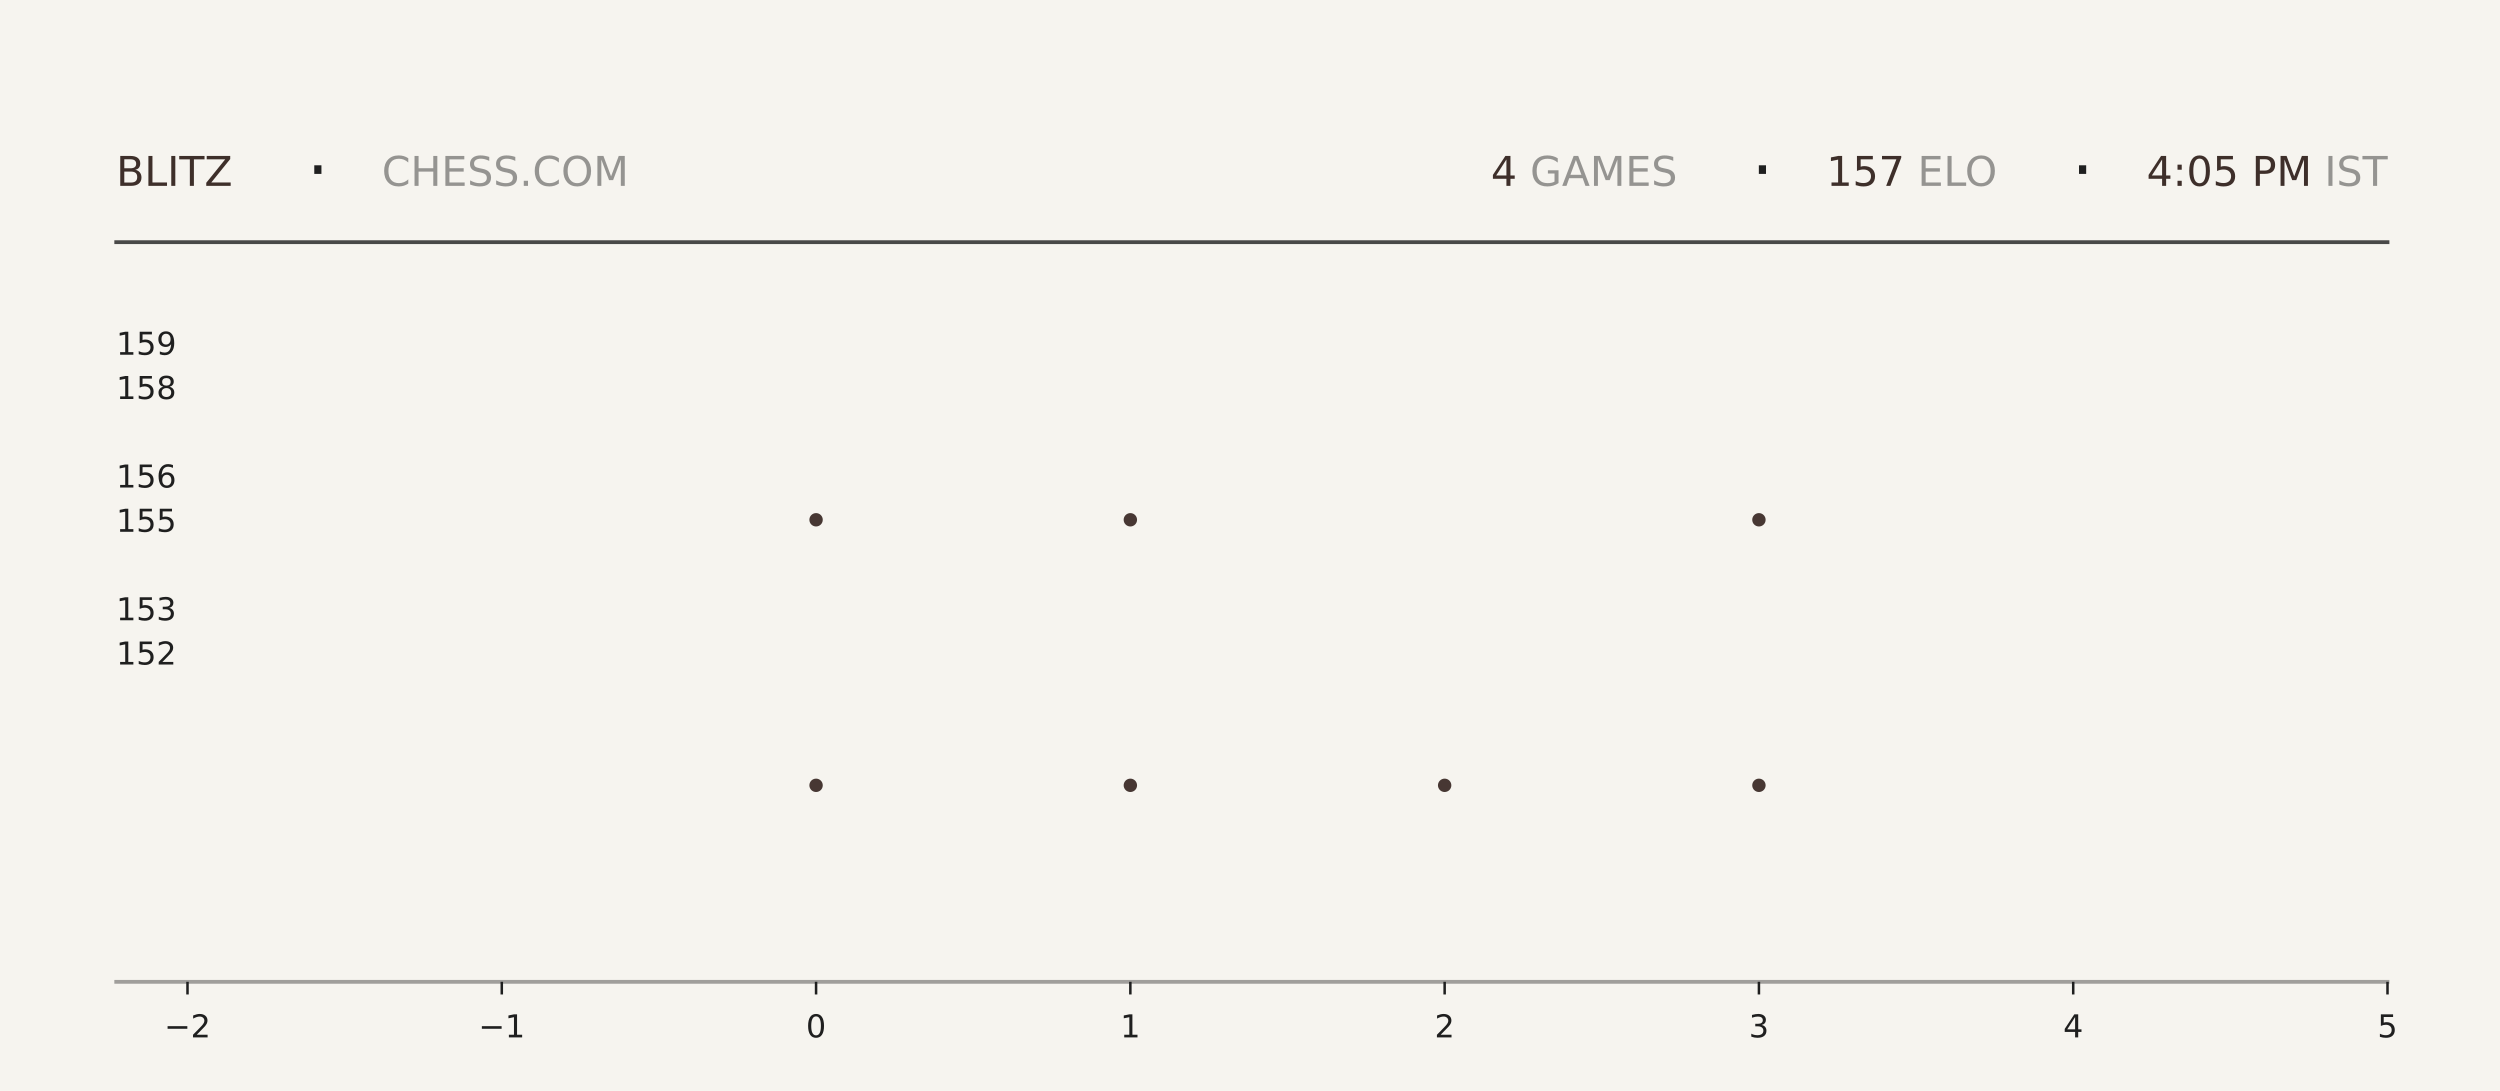
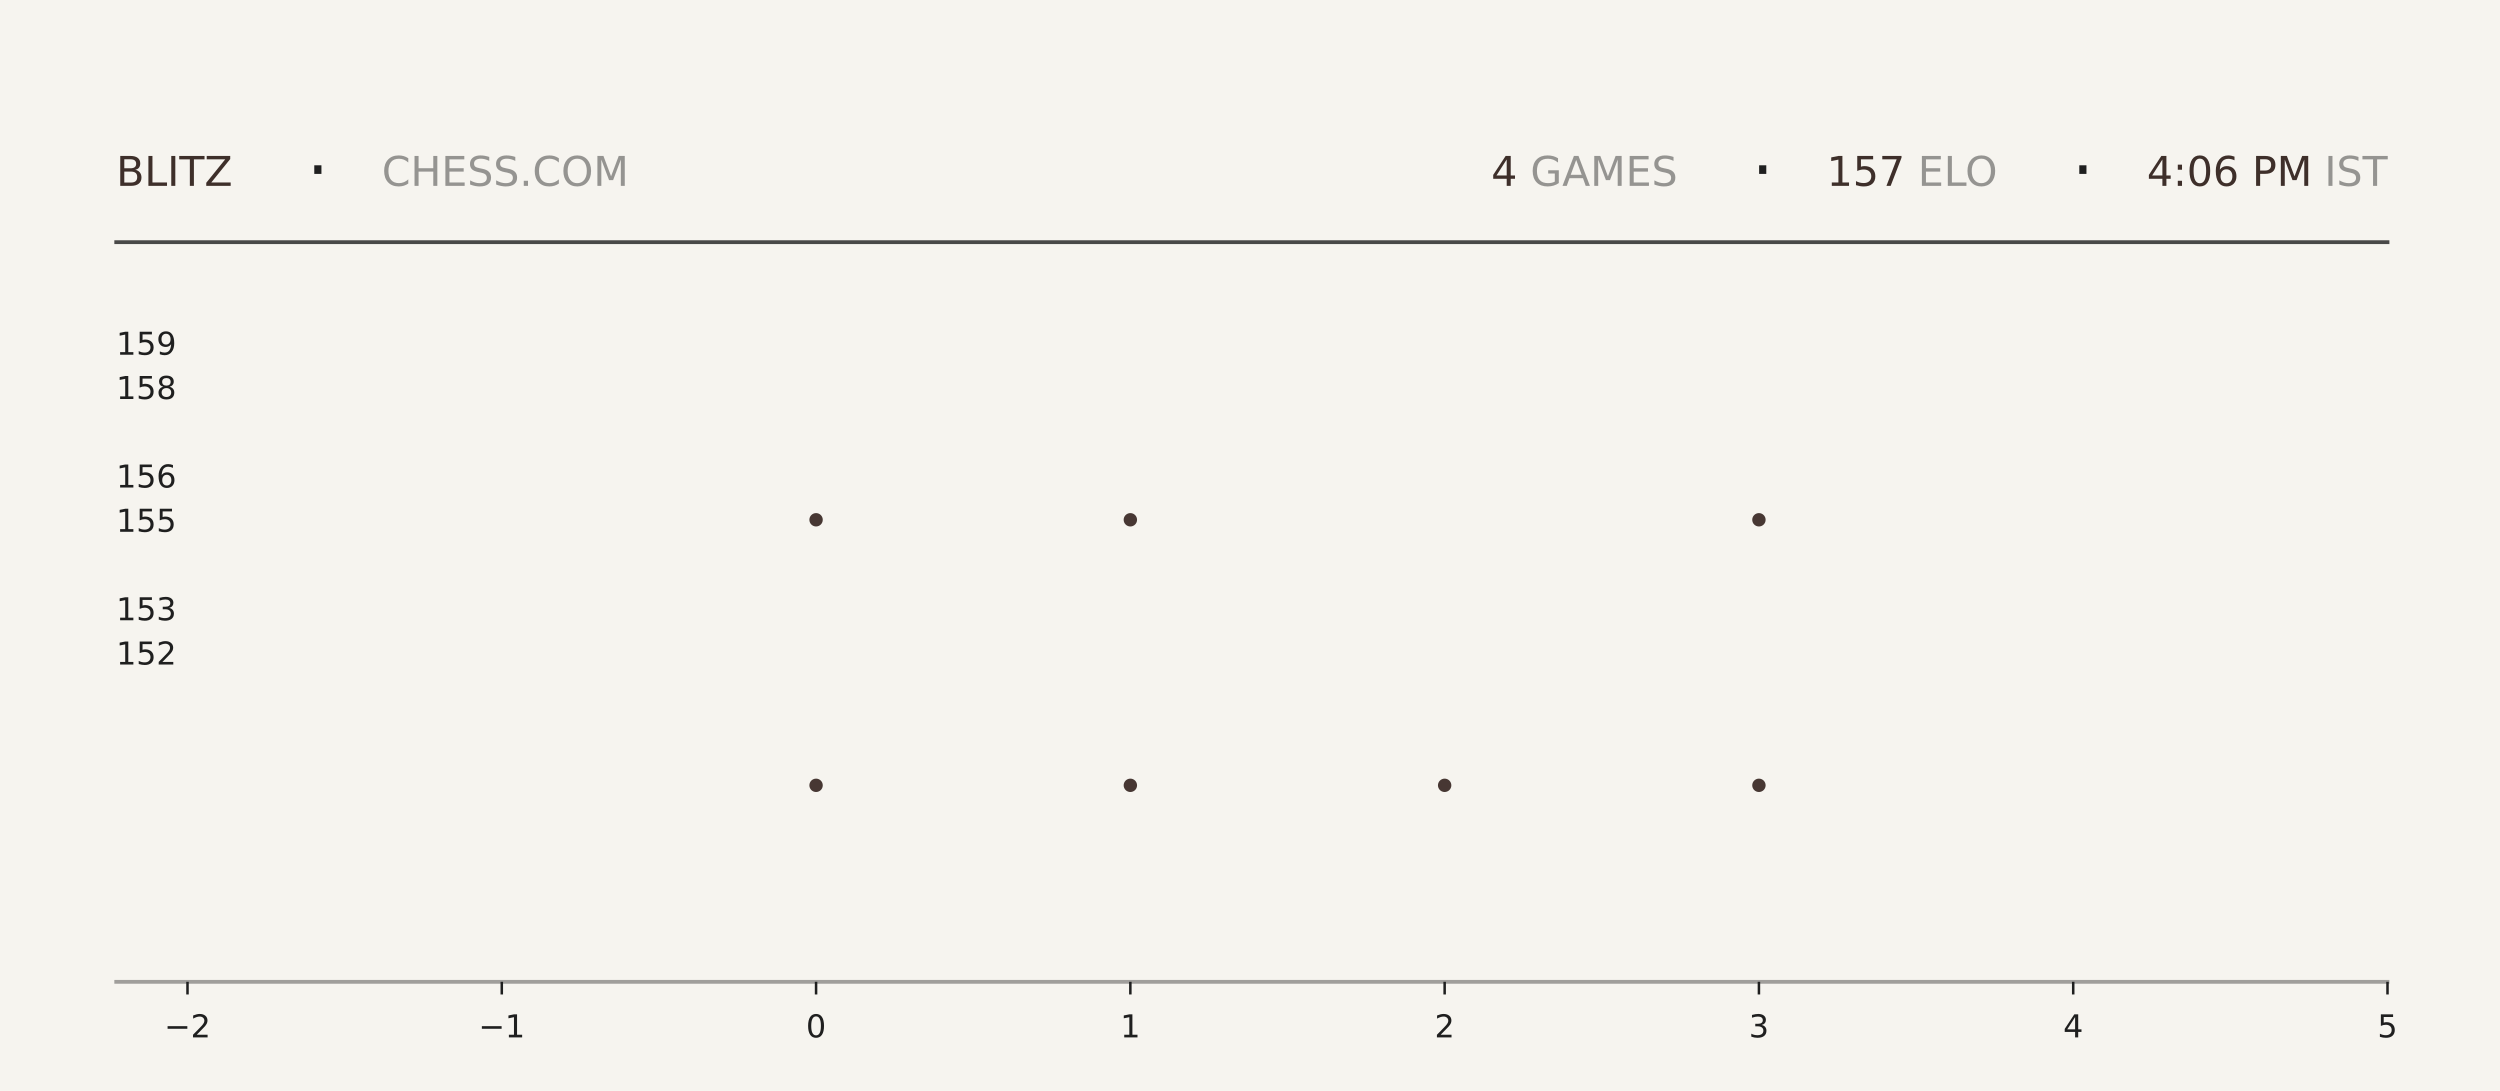
<svg xmlns="http://www.w3.org/2000/svg" xmlns:xlink="http://www.w3.org/1999/xlink" width="792pt" height="345.6pt" viewBox="0 0 792 345.6" version="1.1">
  <defs>
    <style type="text/css">*{stroke-linejoin: round; stroke-linecap: butt}</style>
  </defs>
  <g id="figure_1">
    <g id="patch_1">
      <path d="M 0 345.6  L 792 345.6  L 792 0  L 0 0  z " style="fill: #f6f4ef" />
    </g>
    <g id="axes_1">
      <g id="patch_2">
        <path d="M 59.4 311.04  L 756.36 311.04  L 756.36 103.68  L 59.4 103.68  z " style="fill: #f6f4ef" />
      </g>
      <g id="PathCollection_1">
        <defs>
-           <path id="mb4b49d3300" d="M 0 2.121  C 0.563 2.121 1.102 1.898 1.5 1.5  C 1.898 1.102 2.121 0.563 2.121 0  C 2.121 -0.563 1.898 -1.102 1.5 -1.5  C 1.102 -1.898 0.563 -2.121 0 -2.121  C -0.563 -2.121 -1.102 -1.898 -1.5 -1.5  C -1.898 -1.102 -2.121 -0.563 -2.121 0  C -2.121 0.563 -1.898 1.102 -1.5 1.5  C -1.102 1.898 -0.563 2.121 0 2.121  z " />
-         </defs>
-         <g clip-path="url(#p7a700ef0fe)">
-           <use xlink:href="#mb4b49d3300" x="258.531" y="248.79" style="fill: #3e2f2a; fill-opacity: 0.95" />
-           <use xlink:href="#mb4b49d3300" x="258.531" y="164.668" style="fill: #3e2f2a; fill-opacity: 0.95" />
+           <path id="m1467cf67e3" d="M 0 2.121  C 0.563 2.121 1.102 1.898 1.5 1.5  C 1.898 1.102 2.121 0.563 2.121 0  C 2.121 -0.563 1.898 -1.102 1.5 -1.5  C 1.102 -1.898 0.563 -2.121 0 -2.121  C -0.563 -2.121 -1.102 -1.898 -1.5 -1.5  C -1.898 -1.102 -2.121 -0.563 -2.121 0  C -2.121 0.563 -1.898 1.102 -1.5 1.5  C -1.102 1.898 -0.563 2.121 0 2.121  z " />
+         </defs>
+         <g clip-path="url(#pc2495b103b)">
+           <use xlink:href="#m1467cf67e3" x="258.531" y="248.79" style="fill: #3e2f2a; fill-opacity: 0.95" />
+           <use xlink:href="#m1467cf67e3" x="258.531" y="164.668" style="fill: #3e2f2a; fill-opacity: 0.95" />
        </g>
      </g>
      <g id="PathCollection_2">
-         <g clip-path="url(#p7a700ef0fe)">
-           <use xlink:href="#mb4b49d3300" x="358.097" y="248.79" style="fill: #3e2f2a; fill-opacity: 0.95" />
-           <use xlink:href="#mb4b49d3300" x="358.097" y="164.668" style="fill: #3e2f2a; fill-opacity: 0.95" />
-           <use xlink:href="#mb4b49d3300" x="358.097" y="80.547" style="fill: #3e2f2a; fill-opacity: 0.95" />
+         <g clip-path="url(#pc2495b103b)">
+           <use xlink:href="#m1467cf67e3" x="358.097" y="248.79" style="fill: #3e2f2a; fill-opacity: 0.95" />
+           <use xlink:href="#m1467cf67e3" x="358.097" y="164.668" style="fill: #3e2f2a; fill-opacity: 0.95" />
+           <use xlink:href="#m1467cf67e3" x="358.097" y="80.547" style="fill: #3e2f2a; fill-opacity: 0.95" />
        </g>
      </g>
      <g id="PathCollection_3">
-         <g clip-path="url(#p7a700ef0fe)">
-           <use xlink:href="#mb4b49d3300" x="457.663" y="248.79" style="fill: #3e2f2a; fill-opacity: 0.95" />
+         <g clip-path="url(#pc2495b103b)">
+           <use xlink:href="#m1467cf67e3" x="457.663" y="248.79" style="fill: #3e2f2a; fill-opacity: 0.95" />
        </g>
      </g>
      <g id="PathCollection_4">
-         <g clip-path="url(#p7a700ef0fe)">
-           <use xlink:href="#mb4b49d3300" x="557.229" y="248.79" style="fill: #3e2f2a; fill-opacity: 0.95" />
-           <use xlink:href="#mb4b49d3300" x="557.229" y="164.668" style="fill: #3e2f2a; fill-opacity: 0.95" />
-           <use xlink:href="#mb4b49d3300" x="557.229" y="80.547" style="fill: #3e2f2a; fill-opacity: 0.95" />
+         <g clip-path="url(#pc2495b103b)">
+           <use xlink:href="#m1467cf67e3" x="557.229" y="248.79" style="fill: #3e2f2a; fill-opacity: 0.95" />
+           <use xlink:href="#m1467cf67e3" x="557.229" y="164.668" style="fill: #3e2f2a; fill-opacity: 0.95" />
+           <use xlink:href="#m1467cf67e3" x="557.229" y="80.547" style="fill: #3e2f2a; fill-opacity: 0.95" />
        </g>
      </g>
      <g id="matplotlib.axis_1">
        <g id="xtick_1">
          <g id="line2d_1">
            <defs>
-               <path id="mde2d7d1f7f" d="M 0 0  L 0 4  " style="stroke: #1f1f1f; stroke-width: 0.8" />
+               <path id="mfb10824ffd" d="M 0 0  L 0 4  " style="stroke: #1f1f1f; stroke-width: 0.8" />
            </defs>
            <g>
-               <use xlink:href="#mde2d7d1f7f" x="59.4" y="311.04" style="fill: #1f1f1f; stroke: #1f1f1f; stroke-width: 0.8" />
+               <use xlink:href="#mfb10824ffd" x="59.4" y="311.04" style="fill: #1f1f1f; stroke: #1f1f1f; stroke-width: 0.8" />
            </g>
          </g>
          <g id="text_1">
            <g style="fill: #1f1f1f" transform="translate(52.02891 328.6384) scale(0.1 -0.1)">
              <defs>
                <path id="DejaVuSans-2212" d="M 678 2272  L 4684 2272  L 4684 1741  L 678 1741  L 678 2272  z " transform="scale(0.015625)" />
                <path id="DejaVuSans-32" d="M 1228 531  L 3431 531  L 3431 0  L 469 0  L 469 531  Q 828 903 1448 1529  Q 2069 2156 2228 2338  Q 2531 2678 2651 2914  Q 2772 3150 2772 3378  Q 2772 3750 2511 3984  Q 2250 4219 1831 4219  Q 1534 4219 1204 4116  Q 875 4013 500 3803  L 500 4441  Q 881 4594 1212 4672  Q 1544 4750 1819 4750  Q 2544 4750 2975 4387  Q 3406 4025 3406 3419  Q 3406 3131 3298 2873  Q 3191 2616 2906 2266  Q 2828 2175 2409 1742  Q 1991 1309 1228 531  z " transform="scale(0.015625)" />
              </defs>
              <use xlink:href="#DejaVuSans-2212" />
              <use xlink:href="#DejaVuSans-32" transform="translate(83.78906 0)" />
            </g>
          </g>
        </g>
        <g id="xtick_2">
          <g id="line2d_2">
            <g>
-               <use xlink:href="#mde2d7d1f7f" x="158.966" y="311.04" style="fill: #1f1f1f; stroke: #1f1f1f; stroke-width: 0.8" />
+               <use xlink:href="#mfb10824ffd" x="158.966" y="311.04" style="fill: #1f1f1f; stroke: #1f1f1f; stroke-width: 0.8" />
            </g>
          </g>
          <g id="text_2">
            <g style="fill: #1f1f1f" transform="translate(151.5946 328.6384) scale(0.1 -0.1)">
              <defs>
                <path id="DejaVuSans-31" d="M 794 531  L 1825 531  L 1825 4091  L 703 3866  L 703 4441  L 1819 4666  L 2450 4666  L 2450 531  L 3481 531  L 3481 0  L 794 0  L 794 531  z " transform="scale(0.015625)" />
              </defs>
              <use xlink:href="#DejaVuSans-2212" />
              <use xlink:href="#DejaVuSans-31" transform="translate(83.78906 0)" />
            </g>
          </g>
        </g>
        <g id="xtick_3">
          <g id="line2d_3">
            <g>
-               <use xlink:href="#mde2d7d1f7f" x="258.531" y="311.04" style="fill: #1f1f1f; stroke: #1f1f1f; stroke-width: 0.8" />
+               <use xlink:href="#mfb10824ffd" x="258.531" y="311.04" style="fill: #1f1f1f; stroke: #1f1f1f; stroke-width: 0.8" />
            </g>
          </g>
          <g id="text_3">
            <g style="fill: #1f1f1f" transform="translate(255.3502 328.6384) scale(0.1 -0.1)">
              <defs>
                <path id="DejaVuSans-30" d="M 2034 4250  Q 1547 4250 1301 3770  Q 1056 3291 1056 2328  Q 1056 1369 1301 889  Q 1547 409 2034 409  Q 2525 409 2770 889  Q 3016 1369 3016 2328  Q 3016 3291 2770 3770  Q 2525 4250 2034 4250  z M 2034 4750  Q 2819 4750 3233 4129  Q 3647 3509 3647 2328  Q 3647 1150 3233 529  Q 2819 -91 2034 -91  Q 1250 -91 836 529  Q 422 1150 422 2328  Q 422 3509 836 4129  Q 1250 4750 2034 4750  z " transform="scale(0.015625)" />
              </defs>
              <use xlink:href="#DejaVuSans-30" />
            </g>
          </g>
        </g>
        <g id="xtick_4">
          <g id="line2d_4">
            <g>
-               <use xlink:href="#mde2d7d1f7f" x="358.097" y="311.04" style="fill: #1f1f1f; stroke: #1f1f1f; stroke-width: 0.8" />
+               <use xlink:href="#mfb10824ffd" x="358.097" y="311.04" style="fill: #1f1f1f; stroke: #1f1f1f; stroke-width: 0.8" />
            </g>
          </g>
          <g id="text_4">
            <g style="fill: #1f1f1f" transform="translate(354.9159 328.6384) scale(0.1 -0.1)">
              <use xlink:href="#DejaVuSans-31" />
            </g>
          </g>
        </g>
        <g id="xtick_5">
          <g id="line2d_5">
            <g>
-               <use xlink:href="#mde2d7d1f7f" x="457.663" y="311.04" style="fill: #1f1f1f; stroke: #1f1f1f; stroke-width: 0.8" />
+               <use xlink:href="#mfb10824ffd" x="457.663" y="311.04" style="fill: #1f1f1f; stroke: #1f1f1f; stroke-width: 0.8" />
            </g>
          </g>
          <g id="text_5">
            <g style="fill: #1f1f1f" transform="translate(454.4816 328.6384) scale(0.1 -0.1)">
              <use xlink:href="#DejaVuSans-32" />
            </g>
          </g>
        </g>
        <g id="xtick_6">
          <g id="line2d_6">
            <g>
-               <use xlink:href="#mde2d7d1f7f" x="557.229" y="311.04" style="fill: #1f1f1f; stroke: #1f1f1f; stroke-width: 0.8" />
+               <use xlink:href="#mfb10824ffd" x="557.229" y="311.04" style="fill: #1f1f1f; stroke: #1f1f1f; stroke-width: 0.8" />
            </g>
          </g>
          <g id="text_6">
            <g style="fill: #1f1f1f" transform="translate(554.0473 328.6384) scale(0.1 -0.1)">
              <defs>
                <path id="DejaVuSans-33" d="M 2597 2516  Q 3050 2419 3304 2112  Q 3559 1806 3559 1356  Q 3559 666 3084 287  Q 2609 -91 1734 -91  Q 1441 -91 1130 -33  Q 819 25 488 141  L 488 750  Q 750 597 1062 519  Q 1375 441 1716 441  Q 2309 441 2620 675  Q 2931 909 2931 1356  Q 2931 1769 2642 2001  Q 2353 2234 1838 2234  L 1294 2234  L 1294 2753  L 1863 2753  Q 2328 2753 2575 2939  Q 2822 3125 2822 3475  Q 2822 3834 2567 4026  Q 2313 4219 1838 4219  Q 1578 4219 1281 4162  Q 984 4106 628 3988  L 628 4550  Q 988 4650 1302 4700  Q 1616 4750 1894 4750  Q 2613 4750 3031 4423  Q 3450 4097 3450 3541  Q 3450 3153 3228 2886  Q 3006 2619 2597 2516  z " transform="scale(0.015625)" />
              </defs>
              <use xlink:href="#DejaVuSans-33" />
            </g>
          </g>
        </g>
        <g id="xtick_7">
          <g id="line2d_7">
            <g>
-               <use xlink:href="#mde2d7d1f7f" x="656.794" y="311.04" style="fill: #1f1f1f; stroke: #1f1f1f; stroke-width: 0.8" />
+               <use xlink:href="#mfb10824ffd" x="656.794" y="311.04" style="fill: #1f1f1f; stroke: #1f1f1f; stroke-width: 0.8" />
            </g>
          </g>
          <g id="text_7">
            <g style="fill: #1f1f1f" transform="translate(653.613 328.6384) scale(0.1 -0.1)">
              <defs>
                <path id="DejaVuSans-34" d="M 2419 4116  L 825 1625  L 2419 1625  L 2419 4116  z M 2253 4666  L 3047 4666  L 3047 1625  L 3713 1625  L 3713 1100  L 3047 1100  L 3047 0  L 2419 0  L 2419 1100  L 313 1100  L 313 1709  L 2253 4666  z " transform="scale(0.015625)" />
              </defs>
              <use xlink:href="#DejaVuSans-34" />
            </g>
          </g>
        </g>
        <g id="xtick_8">
          <g id="line2d_8">
            <g>
-               <use xlink:href="#mde2d7d1f7f" x="756.36" y="311.04" style="fill: #1f1f1f; stroke: #1f1f1f; stroke-width: 0.8" />
+               <use xlink:href="#mfb10824ffd" x="756.36" y="311.04" style="fill: #1f1f1f; stroke: #1f1f1f; stroke-width: 0.8" />
            </g>
          </g>
          <g id="text_8">
            <g style="fill: #1f1f1f" transform="translate(753.1788 328.6384) scale(0.1 -0.1)">
              <defs>
                <path id="DejaVuSans-35" d="M 691 4666  L 3169 4666  L 3169 4134  L 1269 4134  L 1269 2991  Q 1406 3038 1543 3061  Q 1681 3084 1819 3084  Q 2600 3084 3056 2656  Q 3513 2228 3513 1497  Q 3513 744 3044 326  Q 2575 -91 1722 -91  Q 1428 -91 1123 -41  Q 819 9 494 109  L 494 744  Q 775 591 1075 516  Q 1375 441 1709 441  Q 2250 441 2565 725  Q 2881 1009 2881 1497  Q 2881 1984 2565 2268  Q 2250 2553 1709 2553  Q 1456 2553 1204 2497  Q 953 2441 691 2322  L 691 4666  z " transform="scale(0.015625)" />
              </defs>
              <use xlink:href="#DejaVuSans-35" />
            </g>
          </g>
        </g>
      </g>
      <g id="matplotlib.axis_2">
        <g id="ytick_1">
          <g id="line2d_9" />
          <g id="text_9">
            <g style="fill: #1f1f1f" transform="translate(36.8125 210.5283) scale(0.1 -0.1)">
              <use xlink:href="#DejaVuSans-31" />
              <use xlink:href="#DejaVuSans-35" transform="translate(63.62305 0)" />
              <use xlink:href="#DejaVuSans-32" transform="translate(127.2461 0)" />
            </g>
          </g>
        </g>
        <g id="ytick_2">
          <g id="line2d_10" />
          <g id="text_10">
            <g style="fill: #1f1f1f" transform="translate(36.8125 196.508) scale(0.1 -0.1)">
              <use xlink:href="#DejaVuSans-31" />
              <use xlink:href="#DejaVuSans-35" transform="translate(63.62305 0)" />
              <use xlink:href="#DejaVuSans-33" transform="translate(127.2461 0)" />
            </g>
          </g>
        </g>
        <g id="ytick_3">
          <g id="line2d_11" />
          <g id="text_11">
            <g style="fill: #1f1f1f" transform="translate(36.8125 168.4675) scale(0.1 -0.1)">
              <use xlink:href="#DejaVuSans-31" />
              <use xlink:href="#DejaVuSans-35" transform="translate(63.62305 0)" />
              <use xlink:href="#DejaVuSans-35" transform="translate(127.2461 0)" />
            </g>
          </g>
        </g>
        <g id="ytick_4">
          <g id="line2d_12" />
          <g id="text_12">
            <g style="fill: #1f1f1f" transform="translate(36.8125 154.4472) scale(0.1 -0.1)">
              <defs>
                <path id="DejaVuSans-36" d="M 2113 2584  Q 1688 2584 1439 2293  Q 1191 2003 1191 1497  Q 1191 994 1439 701  Q 1688 409 2113 409  Q 2538 409 2786 701  Q 3034 994 3034 1497  Q 3034 2003 2786 2293  Q 2538 2584 2113 2584  z M 3366 4563  L 3366 3988  Q 3128 4100 2886 4159  Q 2644 4219 2406 4219  Q 1781 4219 1451 3797  Q 1122 3375 1075 2522  Q 1259 2794 1537 2939  Q 1816 3084 2150 3084  Q 2853 3084 3261 2657  Q 3669 2231 3669 1497  Q 3669 778 3244 343  Q 2819 -91 2113 -91  Q 1303 -91 875 529  Q 447 1150 447 2328  Q 447 3434 972 4092  Q 1497 4750 2381 4750  Q 2619 4750 2861 4703  Q 3103 4656 3366 4563  z " transform="scale(0.015625)" />
              </defs>
              <use xlink:href="#DejaVuSans-31" />
              <use xlink:href="#DejaVuSans-35" transform="translate(63.62305 0)" />
              <use xlink:href="#DejaVuSans-36" transform="translate(127.2461 0)" />
            </g>
          </g>
        </g>
        <g id="ytick_5">
          <g id="line2d_13" />
          <g id="text_13">
            <g style="fill: #1f1f1f" transform="translate(36.8125 126.4066) scale(0.1 -0.1)">
              <defs>
                <path id="DejaVuSans-38" d="M 2034 2216  Q 1584 2216 1326 1975  Q 1069 1734 1069 1313  Q 1069 891 1326 650  Q 1584 409 2034 409  Q 2484 409 2743 651  Q 3003 894 3003 1313  Q 3003 1734 2745 1975  Q 2488 2216 2034 2216  z M 1403 2484  Q 997 2584 770 2862  Q 544 3141 544 3541  Q 544 4100 942 4425  Q 1341 4750 2034 4750  Q 2731 4750 3128 4425  Q 3525 4100 3525 3541  Q 3525 3141 3298 2862  Q 3072 2584 2669 2484  Q 3125 2378 3379 2068  Q 3634 1759 3634 1313  Q 3634 634 3220 271  Q 2806 -91 2034 -91  Q 1263 -91 848 271  Q 434 634 434 1313  Q 434 1759 690 2068  Q 947 2378 1403 2484  z M 1172 3481  Q 1172 3119 1398 2916  Q 1625 2713 2034 2713  Q 2441 2713 2670 2916  Q 2900 3119 2900 3481  Q 2900 3844 2670 4047  Q 2441 4250 2034 4250  Q 1625 4250 1398 4047  Q 1172 3844 1172 3481  z " transform="scale(0.015625)" />
              </defs>
              <use xlink:href="#DejaVuSans-31" />
              <use xlink:href="#DejaVuSans-35" transform="translate(63.62305 0)" />
              <use xlink:href="#DejaVuSans-38" transform="translate(127.2461 0)" />
            </g>
          </g>
        </g>
        <g id="ytick_6">
          <g id="line2d_14" />
          <g id="text_14">
            <g style="fill: #1f1f1f" transform="translate(36.8125 112.3863) scale(0.1 -0.1)">
              <defs>
                <path id="DejaVuSans-39" d="M 703 97  L 703 672  Q 941 559 1184 500  Q 1428 441 1663 441  Q 2288 441 2617 861  Q 2947 1281 2994 2138  Q 2813 1869 2534 1725  Q 2256 1581 1919 1581  Q 1219 1581 811 2004  Q 403 2428 403 3163  Q 403 3881 828 4315  Q 1253 4750 1959 4750  Q 2769 4750 3195 4129  Q 3622 3509 3622 2328  Q 3622 1225 3098 567  Q 2575 -91 1691 -91  Q 1453 -91 1209 -44  Q 966 3 703 97  z M 1959 2075  Q 2384 2075 2632 2365  Q 2881 2656 2881 3163  Q 2881 3666 2632 3958  Q 2384 4250 1959 4250  Q 1534 4250 1286 3958  Q 1038 3666 1038 3163  Q 1038 2656 1286 2365  Q 1534 2075 1959 2075  z " transform="scale(0.015625)" />
              </defs>
              <use xlink:href="#DejaVuSans-31" />
              <use xlink:href="#DejaVuSans-35" transform="translate(63.62305 0)" />
              <use xlink:href="#DejaVuSans-39" transform="translate(127.2461 0)" />
            </g>
          </g>
        </g>
      </g>
    </g>
    <g id="line2d_15">
      <path d="M 36.82 76.723  L 756.36 76.723  " style="fill: none; stroke: #1f1f1f; stroke-opacity: 0.8; stroke-width: 1.2; stroke-linecap: square" />
    </g>
    <g id="line2d_16">
      <path d="M 36.82 311.04  L 756.36 311.04  " style="fill: none; stroke: #1f1f1f; stroke-opacity: 0.4; stroke-width: 1.2; stroke-linecap: square" />
    </g>
    <g id="text_15">
      <g style="fill: #3e2f2a" transform="translate(36.82 58.88319) scale(0.13 -0.13)">
        <defs>
          <path id="DejaVuSans-42" d="M 1259 2228  L 1259 519  L 2272 519  Q 2781 519 3026 730  Q 3272 941 3272 1375  Q 3272 1813 3026 2020  Q 2781 2228 2272 2228  L 1259 2228  z M 1259 4147  L 1259 2741  L 2194 2741  Q 2656 2741 2882 2914  Q 3109 3088 3109 3444  Q 3109 3797 2882 3972  Q 2656 4147 2194 4147  L 1259 4147  z M 628 4666  L 2241 4666  Q 2963 4666 3353 4366  Q 3744 4066 3744 3513  Q 3744 3084 3544 2831  Q 3344 2578 2956 2516  Q 3422 2416 3680 2098  Q 3938 1781 3938 1306  Q 3938 681 3513 340  Q 3088 0 2303 0  L 628 0  L 628 4666  z " transform="scale(0.015625)" />
          <path id="DejaVuSans-4c" d="M 628 4666  L 1259 4666  L 1259 531  L 3531 531  L 3531 0  L 628 0  L 628 4666  z " transform="scale(0.015625)" />
          <path id="DejaVuSans-49" d="M 628 4666  L 1259 4666  L 1259 0  L 628 0  L 628 4666  z " transform="scale(0.015625)" />
          <path id="DejaVuSans-54" d="M -19 4666  L 3928 4666  L 3928 4134  L 2272 4134  L 2272 0  L 1638 0  L 1638 4134  L -19 4134  L -19 4666  z " transform="scale(0.015625)" />
          <path id="DejaVuSans-5a" d="M 359 4666  L 4025 4666  L 4025 4184  L 1075 531  L 4097 531  L 4097 0  L 288 0  L 288 481  L 3238 4134  L 359 4134  L 359 4666  z " transform="scale(0.015625)" />
        </defs>
        <use xlink:href="#DejaVuSans-42" />
        <use xlink:href="#DejaVuSans-4c" transform="translate(68.60352 0)" />
        <use xlink:href="#DejaVuSans-49" transform="translate(124.3164 0)" />
        <use xlink:href="#DejaVuSans-54" transform="translate(153.8086 0)" />
        <use xlink:href="#DejaVuSans-5a" transform="translate(214.8926 0)" />
      </g>
    </g>
    <g id="text_16">
      <g style="fill: #1f1f1f" transform="translate(97.21 61.36662) scale(0.22 -0.22)">
        <defs>
          <path id="DejaVuSans-b7" d="M 684 2619  L 1344 2619  L 1344 1825  L 684 1825  L 684 2619  z " transform="scale(0.015625)" />
        </defs>
        <use xlink:href="#DejaVuSans-b7" />
      </g>
    </g>
    <g id="text_17">
      <g style="fill: #1f1f1f; opacity: 0.45" transform="translate(120.97 58.88319) scale(0.13 -0.13)">
        <defs>
          <path id="DejaVuSans-43" d="M 4122 4306  L 4122 3641  Q 3803 3938 3442 4084  Q 3081 4231 2675 4231  Q 1875 4231 1450 3742  Q 1025 3253 1025 2328  Q 1025 1406 1450 917  Q 1875 428 2675 428  Q 3081 428 3442 575  Q 3803 722 4122 1019  L 4122 359  Q 3791 134 3420 21  Q 3050 -91 2638 -91  Q 1578 -91 968 557  Q 359 1206 359 2328  Q 359 3453 968 4101  Q 1578 4750 2638 4750  Q 3056 4750 3426 4639  Q 3797 4528 4122 4306  z " transform="scale(0.015625)" />
          <path id="DejaVuSans-48" d="M 628 4666  L 1259 4666  L 1259 2753  L 3553 2753  L 3553 4666  L 4184 4666  L 4184 0  L 3553 0  L 3553 2222  L 1259 2222  L 1259 0  L 628 0  L 628 4666  z " transform="scale(0.015625)" />
          <path id="DejaVuSans-45" d="M 628 4666  L 3578 4666  L 3578 4134  L 1259 4134  L 1259 2753  L 3481 2753  L 3481 2222  L 1259 2222  L 1259 531  L 3634 531  L 3634 0  L 628 0  L 628 4666  z " transform="scale(0.015625)" />
          <path id="DejaVuSans-53" d="M 3425 4513  L 3425 3897  Q 3066 4069 2747 4153  Q 2428 4238 2131 4238  Q 1616 4238 1336 4038  Q 1056 3838 1056 3469  Q 1056 3159 1242 3001  Q 1428 2844 1947 2747  L 2328 2669  Q 3034 2534 3370 2195  Q 3706 1856 3706 1288  Q 3706 609 3251 259  Q 2797 -91 1919 -91  Q 1588 -91 1214 -16  Q 841 59 441 206  L 441 856  Q 825 641 1194 531  Q 1563 422 1919 422  Q 2459 422 2753 634  Q 3047 847 3047 1241  Q 3047 1584 2836 1778  Q 2625 1972 2144 2069  L 1759 2144  Q 1053 2284 737 2584  Q 422 2884 422 3419  Q 422 4038 858 4394  Q 1294 4750 2059 4750  Q 2388 4750 2728 4690  Q 3069 4631 3425 4513  z " transform="scale(0.015625)" />
          <path id="DejaVuSans-2e" d="M 684 794  L 1344 794  L 1344 0  L 684 0  L 684 794  z " transform="scale(0.015625)" />
          <path id="DejaVuSans-4f" d="M 2522 4238  Q 1834 4238 1429 3725  Q 1025 3213 1025 2328  Q 1025 1447 1429 934  Q 1834 422 2522 422  Q 3209 422 3611 934  Q 4013 1447 4013 2328  Q 4013 3213 3611 3725  Q 3209 4238 2522 4238  z M 2522 4750  Q 3503 4750 4090 4092  Q 4678 3434 4678 2328  Q 4678 1225 4090 567  Q 3503 -91 2522 -91  Q 1538 -91 948 565  Q 359 1222 359 2328  Q 359 3434 948 4092  Q 1538 4750 2522 4750  z " transform="scale(0.015625)" />
          <path id="DejaVuSans-4d" d="M 628 4666  L 1569 4666  L 2759 1491  L 3956 4666  L 4897 4666  L 4897 0  L 4281 0  L 4281 4097  L 3078 897  L 2444 897  L 1241 4097  L 1241 0  L 628 0  L 628 4666  z " transform="scale(0.015625)" />
        </defs>
        <use xlink:href="#DejaVuSans-43" />
        <use xlink:href="#DejaVuSans-48" transform="translate(69.82422 0)" />
        <use xlink:href="#DejaVuSans-45" transform="translate(145.0195 0)" />
        <use xlink:href="#DejaVuSans-53" transform="translate(208.2031 0)" />
        <use xlink:href="#DejaVuSans-53" transform="translate(271.6797 0)" />
        <use xlink:href="#DejaVuSans-2e" transform="translate(335.1562 0)" />
        <use xlink:href="#DejaVuSans-43" transform="translate(366.9434 0)" />
        <use xlink:href="#DejaVuSans-4f" transform="translate(436.7676 0)" />
        <use xlink:href="#DejaVuSans-4d" transform="translate(515.4785 0)" />
      </g>
    </g>
    <g id="text_18">
-       <g style="fill: #3e2f2a" transform="translate(472.32 58.88319) scale(0.13 -0.13)">
+       <g style="fill: #3e2f2a" transform="translate(472.41 58.88319) scale(0.13 -0.13)">
        <use xlink:href="#DejaVuSans-34" />
      </g>
    </g>
    <g id="text_19">
-       <g style="fill: #1f1f1f; opacity: 0.45" transform="translate(480.6 58.88319) scale(0.13 -0.13)">
+       <g style="fill: #1f1f1f; opacity: 0.45" transform="translate(480.69 58.88319) scale(0.13 -0.13)">
        <defs>
          <path id="DejaVuSans-20" transform="scale(0.015625)" />
          <path id="DejaVuSans-47" d="M 3809 666  L 3809 1919  L 2778 1919  L 2778 2438  L 4434 2438  L 4434 434  Q 4069 175 3628 42  Q 3188 -91 2688 -91  Q 1594 -91 976 548  Q 359 1188 359 2328  Q 359 3472 976 4111  Q 1594 4750 2688 4750  Q 3144 4750 3555 4637  Q 3966 4525 4313 4306  L 4313 3634  Q 3963 3931 3569 4081  Q 3175 4231 2741 4231  Q 1884 4231 1454 3753  Q 1025 3275 1025 2328  Q 1025 1384 1454 906  Q 1884 428 2741 428  Q 3075 428 3337 486  Q 3600 544 3809 666  z " transform="scale(0.015625)" />
          <path id="DejaVuSans-41" d="M 2188 4044  L 1331 1722  L 3047 1722  L 2188 4044  z M 1831 4666  L 2547 4666  L 4325 0  L 3669 0  L 3244 1197  L 1141 1197  L 716 0  L 50 0  L 1831 4666  z " transform="scale(0.015625)" />
        </defs>
        <use xlink:href="#DejaVuSans-20" />
        <use xlink:href="#DejaVuSans-47" transform="translate(31.78711 0)" />
        <use xlink:href="#DejaVuSans-41" transform="translate(109.2773 0)" />
        <use xlink:href="#DejaVuSans-4d" transform="translate(177.6855 0)" />
        <use xlink:href="#DejaVuSans-45" transform="translate(263.9648 0)" />
        <use xlink:href="#DejaVuSans-53" transform="translate(327.1484 0)" />
      </g>
    </g>
    <g id="text_20">
-       <g style="fill: #1f1f1f" transform="translate(554.85 61.36662) scale(0.22 -0.22)">
+       <g style="fill: #1f1f1f" transform="translate(554.94 61.36662) scale(0.22 -0.22)">
        <use xlink:href="#DejaVuSans-b7" />
      </g>
    </g>
    <g id="text_21">
-       <g style="fill: #3e2f2a" transform="translate(578.61 58.88319) scale(0.13 -0.13)">
+       <g style="fill: #3e2f2a" transform="translate(578.7 58.88319) scale(0.13 -0.13)">
        <defs>
          <path id="DejaVuSans-37" d="M 525 4666  L 3525 4666  L 3525 4397  L 1831 0  L 1172 0  L 2766 4134  L 525 4134  L 525 4666  z " transform="scale(0.015625)" />
        </defs>
        <use xlink:href="#DejaVuSans-31" />
        <use xlink:href="#DejaVuSans-35" transform="translate(63.62305 0)" />
        <use xlink:href="#DejaVuSans-37" transform="translate(127.2461 0)" />
      </g>
    </g>
    <g id="text_22">
-       <g style="fill: #1f1f1f; opacity: 0.45" transform="translate(603.36 58.88319) scale(0.13 -0.13)">
+       <g style="fill: #1f1f1f; opacity: 0.45" transform="translate(603.45 58.88319) scale(0.13 -0.13)">
        <use xlink:href="#DejaVuSans-20" />
        <use xlink:href="#DejaVuSans-45" transform="translate(31.78711 0)" />
        <use xlink:href="#DejaVuSans-4c" transform="translate(94.9707 0)" />
        <use xlink:href="#DejaVuSans-4f" transform="translate(147.0586 0)" />
      </g>
    </g>
    <g id="text_23">
-       <g style="fill: #1f1f1f" transform="translate(656.28 61.36662) scale(0.22 -0.22)">
+       <g style="fill: #1f1f1f" transform="translate(656.37 61.36662) scale(0.22 -0.22)">
        <use xlink:href="#DejaVuSans-b7" />
      </g>
    </g>
    <g id="text_24">
-       <g style="fill: #3e2f2a" transform="translate(680.04 58.88319) scale(0.13 -0.13)">
+       <g style="fill: #3e2f2a" transform="translate(680.13 58.88319) scale(0.13 -0.13)">
        <defs>
          <path id="DejaVuSans-3a" d="M 750 794  L 1409 794  L 1409 0  L 750 0  L 750 794  z M 750 3309  L 1409 3309  L 1409 2516  L 750 2516  L 750 3309  z " transform="scale(0.015625)" />
          <path id="DejaVuSans-50" d="M 1259 4147  L 1259 2394  L 2053 2394  Q 2494 2394 2734 2622  Q 2975 2850 2975 3272  Q 2975 3691 2734 3919  Q 2494 4147 2053 4147  L 1259 4147  z M 628 4666  L 2053 4666  Q 2838 4666 3239 4311  Q 3641 3956 3641 3272  Q 3641 2581 3239 2228  Q 2838 1875 2053 1875  L 1259 1875  L 1259 0  L 628 0  L 628 4666  z " transform="scale(0.015625)" />
        </defs>
        <use xlink:href="#DejaVuSans-34" />
        <use xlink:href="#DejaVuSans-3a" transform="translate(63.62305 0)" />
        <use xlink:href="#DejaVuSans-30" transform="translate(97.31445 0)" />
-         <use xlink:href="#DejaVuSans-35" transform="translate(160.9375 0)" />
+         <use xlink:href="#DejaVuSans-36" transform="translate(160.9375 0)" />
        <use xlink:href="#DejaVuSans-20" transform="translate(224.5605 0)" />
        <use xlink:href="#DejaVuSans-50" transform="translate(256.3477 0)" />
        <use xlink:href="#DejaVuSans-4d" transform="translate(316.6504 0)" />
      </g>
    </g>
    <g id="text_25">
      <g style="fill: #1f1f1f; opacity: 0.45" transform="translate(732.24 58.88319) scale(0.13 -0.13)">
        <use xlink:href="#DejaVuSans-20" />
        <use xlink:href="#DejaVuSans-49" transform="translate(31.78711 0)" />
        <use xlink:href="#DejaVuSans-53" transform="translate(61.2793 0)" />
        <use xlink:href="#DejaVuSans-54" transform="translate(124.7559 0)" />
      </g>
    </g>
  </g>
  <defs>
-     <clipPath id="p7a700ef0fe">
+     <clipPath id="pc2495b103b">
      <rect x="59.4" y="103.68" width="696.96" height="207.36" />
    </clipPath>
  </defs>
</svg>
